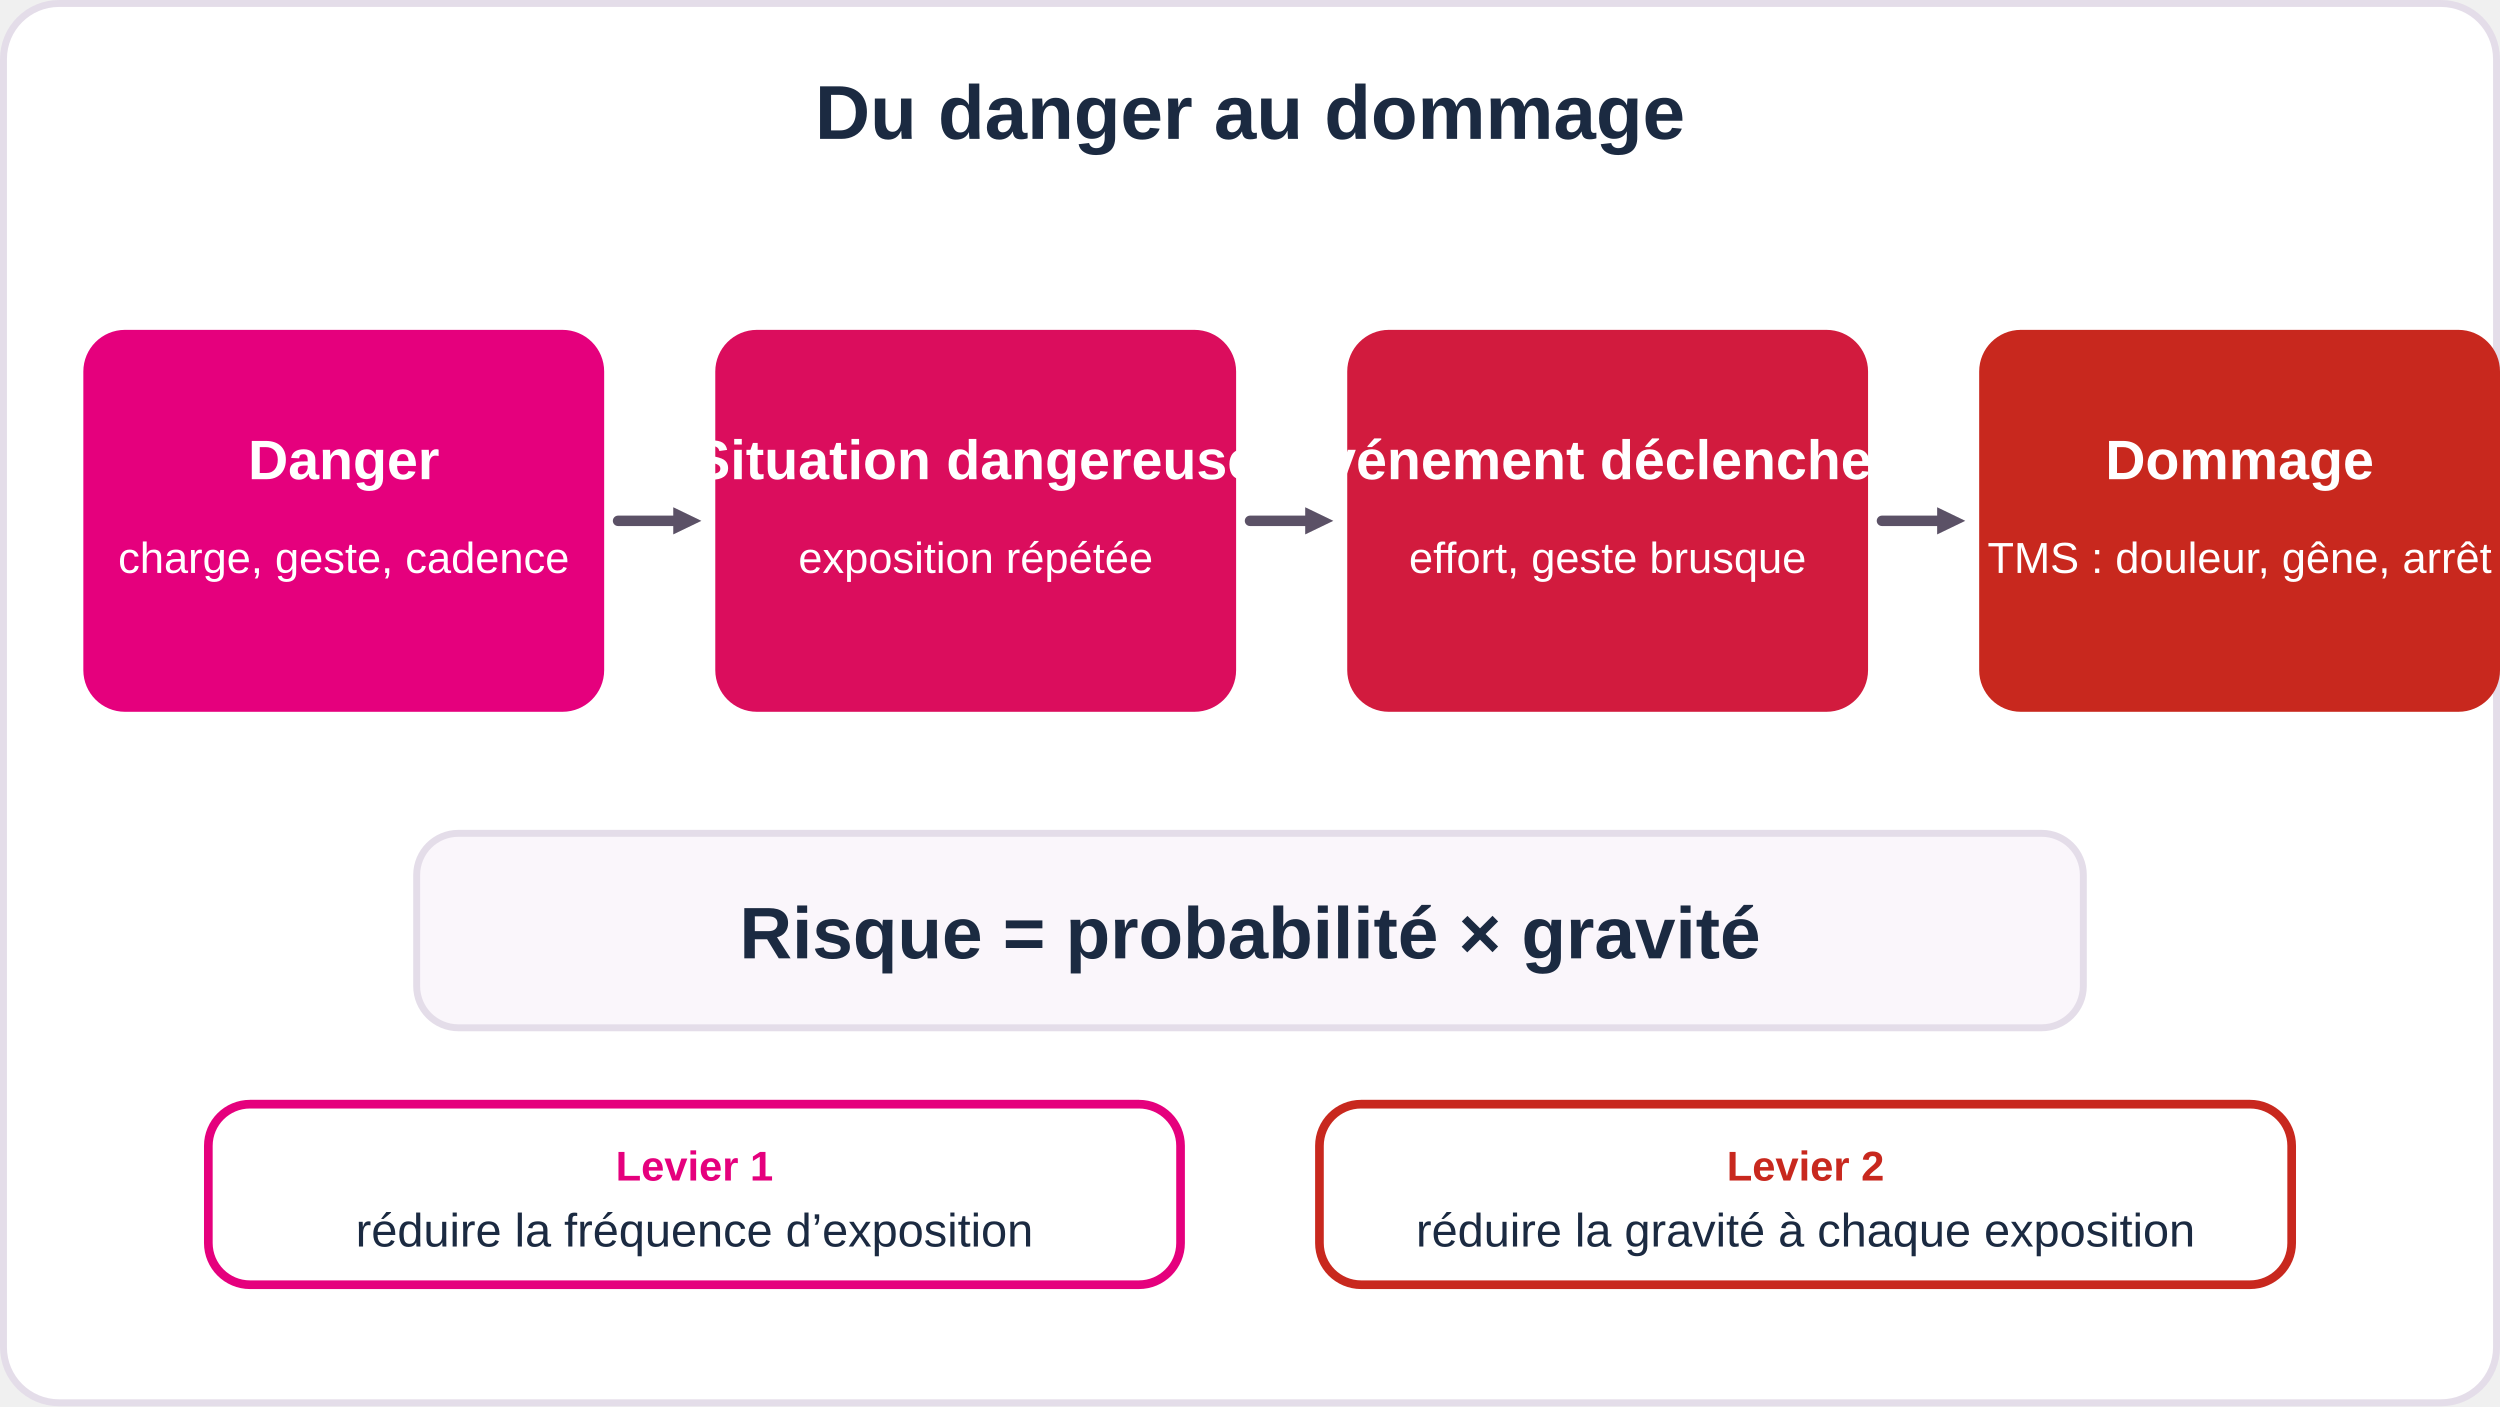
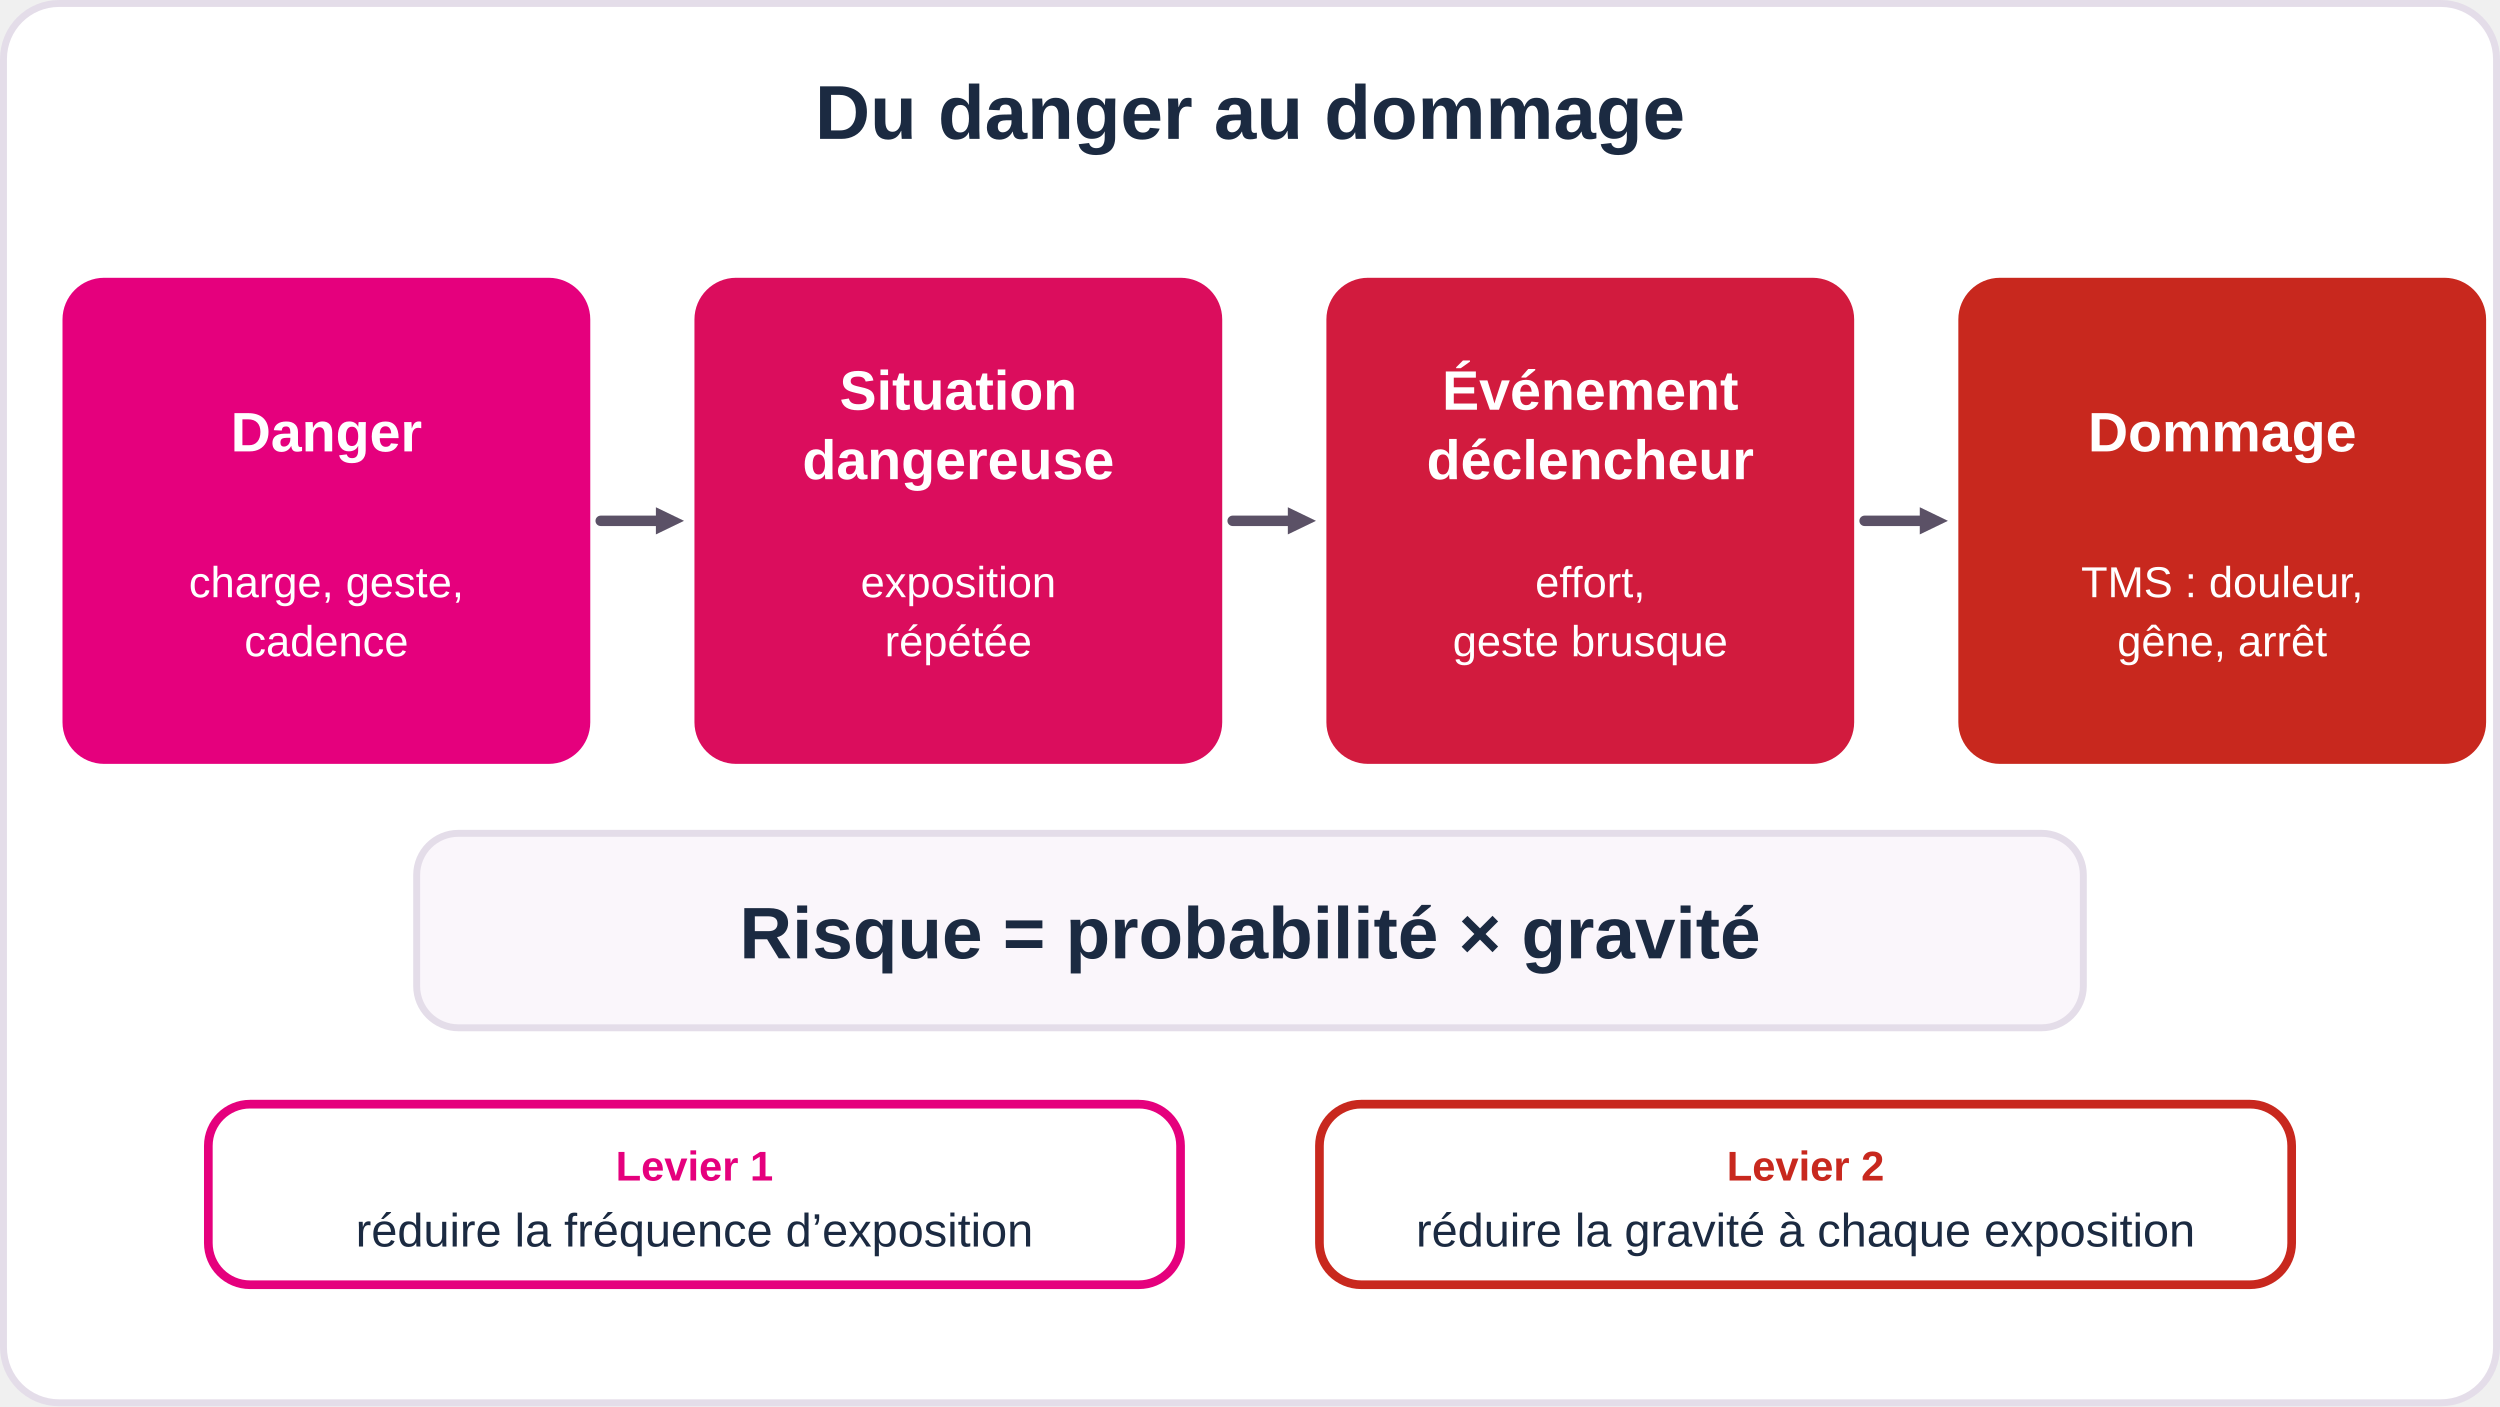
<svg xmlns="http://www.w3.org/2000/svg" viewBox="0 0 720 405" role="img" aria-labelledby="t d" font-family="Segoe UI,system-ui,Arial,sans-serif">
  <rect x="1" y="1" width="718" height="403" rx="16" fill="#fff" stroke="#e4dde9" stroke-width="2" />
  <text x="360" y="40" font-size="22" fill="#1b2a41" text-anchor="middle" font-weight="700">Du danger au dommage</text>
-   <rect x="24" y="95" width="150" height="110" rx="12" fill="#e5007d" stroke="none" stroke-width="2" />
-   <text x="99.0" y="138" font-size="16" fill="#fff" text-anchor="middle" font-weight="700">Danger</text>
-   <text x="99.0" y="165" font-size="12.5" fill="#fff" text-anchor="middle" font-weight="400">charge, geste, cadence</text>
-   <line x1="178" y1="150" x2="197.5" y2="150.0" stroke="#5b5166" stroke-width="3" stroke-linecap="round" />
-   <polygon points="202,150 193.896,153.915 193.896,146.085" fill="#5b5166" />
-   <rect x="206" y="95" width="150" height="110" rx="12" fill="#db0d5d" stroke="none" stroke-width="2" />
-   <text x="281.0" y="138" font-size="16" fill="#fff" text-anchor="middle" font-weight="700">Situation dangereuse</text>
-   <text x="281.0" y="165" font-size="12.5" fill="#fff" text-anchor="middle" font-weight="400">exposition répétée</text>
-   <line x1="360" y1="150" x2="379.5" y2="150.0" stroke="#5b5166" stroke-width="3" stroke-linecap="round" />
-   <polygon points="384,150 375.896,153.915 375.896,146.085" fill="#5b5166" />
-   <rect x="388" y="95" width="150" height="110" rx="12" fill="#d21b3e" stroke="none" stroke-width="2" />
-   <text x="463.0" y="138" font-size="16" fill="#fff" text-anchor="middle" font-weight="700">Événement déclencheur</text>
-   <text x="463.0" y="165" font-size="12.5" fill="#fff" text-anchor="middle" font-weight="400">effort, geste brusque</text>
-   <line x1="542" y1="150" x2="561.5" y2="150.0" stroke="#5b5166" stroke-width="3" stroke-linecap="round" />
-   <polygon points="566,150 557.896,153.915 557.896,146.085" fill="#5b5166" />
-   <rect x="570" y="95" width="150" height="110" rx="12" fill="#c8281e" stroke="none" stroke-width="2" />
-   <text x="645.0" y="138" font-size="16" fill="#fff" text-anchor="middle" font-weight="700">Dommage</text>
-   <text x="645.0" y="165" font-size="12.5" fill="#fff" text-anchor="middle" font-weight="400">TMS : douleur, gêne, arrêt</text>
+   <rect x="18" y="80" width="152" height="140" rx="12" fill="#e5007d" stroke="none" stroke-width="2" />
+   <text x="94.0" y="130" font-size="16" fill="#fff" text-anchor="middle" font-weight="700">Danger</text>
+   <text x="94.0" y="172" font-size="12.5" fill="#fff" text-anchor="middle" font-weight="400">charge, geste,</text>
+   <text x="94.0" y="189" font-size="12.5" fill="#fff" text-anchor="middle" font-weight="400">cadence</text>
+   <line x1="173" y1="150" x2="192.5" y2="150.0" stroke="#5b5166" stroke-width="3" stroke-linecap="round" />
+   <polygon points="197,150 188.896,153.915 188.896,146.085" fill="#5b5166" />
+   <rect x="200" y="80" width="152" height="140" rx="12" fill="#db0d5d" stroke="none" stroke-width="2" />
+   <text x="276.0" y="118" font-size="16" fill="#fff" text-anchor="middle" font-weight="700">Situation</text>
+   <text x="276.0" y="138" font-size="16" fill="#fff" text-anchor="middle" font-weight="700">dangereuse</text>
+   <text x="276.0" y="172" font-size="12.5" fill="#fff" text-anchor="middle" font-weight="400">exposition</text>
+   <text x="276.0" y="189" font-size="12.5" fill="#fff" text-anchor="middle" font-weight="400">répétée</text>
+   <line x1="355" y1="150" x2="374.5" y2="150.0" stroke="#5b5166" stroke-width="3" stroke-linecap="round" />
+   <polygon points="379,150 370.896,153.915 370.896,146.085" fill="#5b5166" />
+   <rect x="382" y="80" width="152" height="140" rx="12" fill="#d21b3e" stroke="none" stroke-width="2" />
+   <text x="458.0" y="118" font-size="16" fill="#fff" text-anchor="middle" font-weight="700">Événement</text>
+   <text x="458.0" y="138" font-size="16" fill="#fff" text-anchor="middle" font-weight="700">déclencheur</text>
+   <text x="458.0" y="172" font-size="12.5" fill="#fff" text-anchor="middle" font-weight="400">effort,</text>
+   <text x="458.0" y="189" font-size="12.5" fill="#fff" text-anchor="middle" font-weight="400">geste brusque</text>
+   <line x1="537" y1="150" x2="556.5" y2="150.0" stroke="#5b5166" stroke-width="3" stroke-linecap="round" />
+   <polygon points="561,150 552.896,153.915 552.896,146.085" fill="#5b5166" />
+   <rect x="564" y="80" width="152" height="140" rx="12" fill="#c8281e" stroke="none" stroke-width="2" />
+   <text x="640.0" y="130" font-size="16" fill="#fff" text-anchor="middle" font-weight="700">Dommage</text>
+   <text x="640.0" y="172" font-size="12.5" fill="#fff" text-anchor="middle" font-weight="400">TMS : douleur,</text>
+   <text x="640.0" y="189" font-size="12.5" fill="#fff" text-anchor="middle" font-weight="400">gêne, arrêt</text>
  <rect x="120" y="240" width="480" height="56" rx="12" fill="#faf6fb" stroke="#e4dde9" stroke-width="2" />
  <text x="360" y="276" font-size="21" fill="#1b2a41" text-anchor="middle" font-weight="700">Risque = probabilité × gravité</text>
  <rect x="60" y="318" width="280" height="52" rx="12" fill="#fff" stroke="#E5007D" stroke-width="2.5" />
  <text x="200" y="340" font-size="12" fill="#E5007D" text-anchor="middle" font-weight="700">Levier 1</text>
  <text x="200" y="359" font-size="13.5" fill="#1b2a41" text-anchor="middle" font-weight="400">réduire la fréquence d’exposition</text>
  <rect x="380" y="318" width="280" height="52" rx="12" fill="#fff" stroke="#C8281E" stroke-width="2.5" />
  <text x="520" y="340" font-size="12" fill="#C8281E" text-anchor="middle" font-weight="700">Levier 2</text>
  <text x="520" y="359" font-size="13.5" fill="#1b2a41" text-anchor="middle" font-weight="400">réduire la gravité à chaque exposition</text>
</svg>
